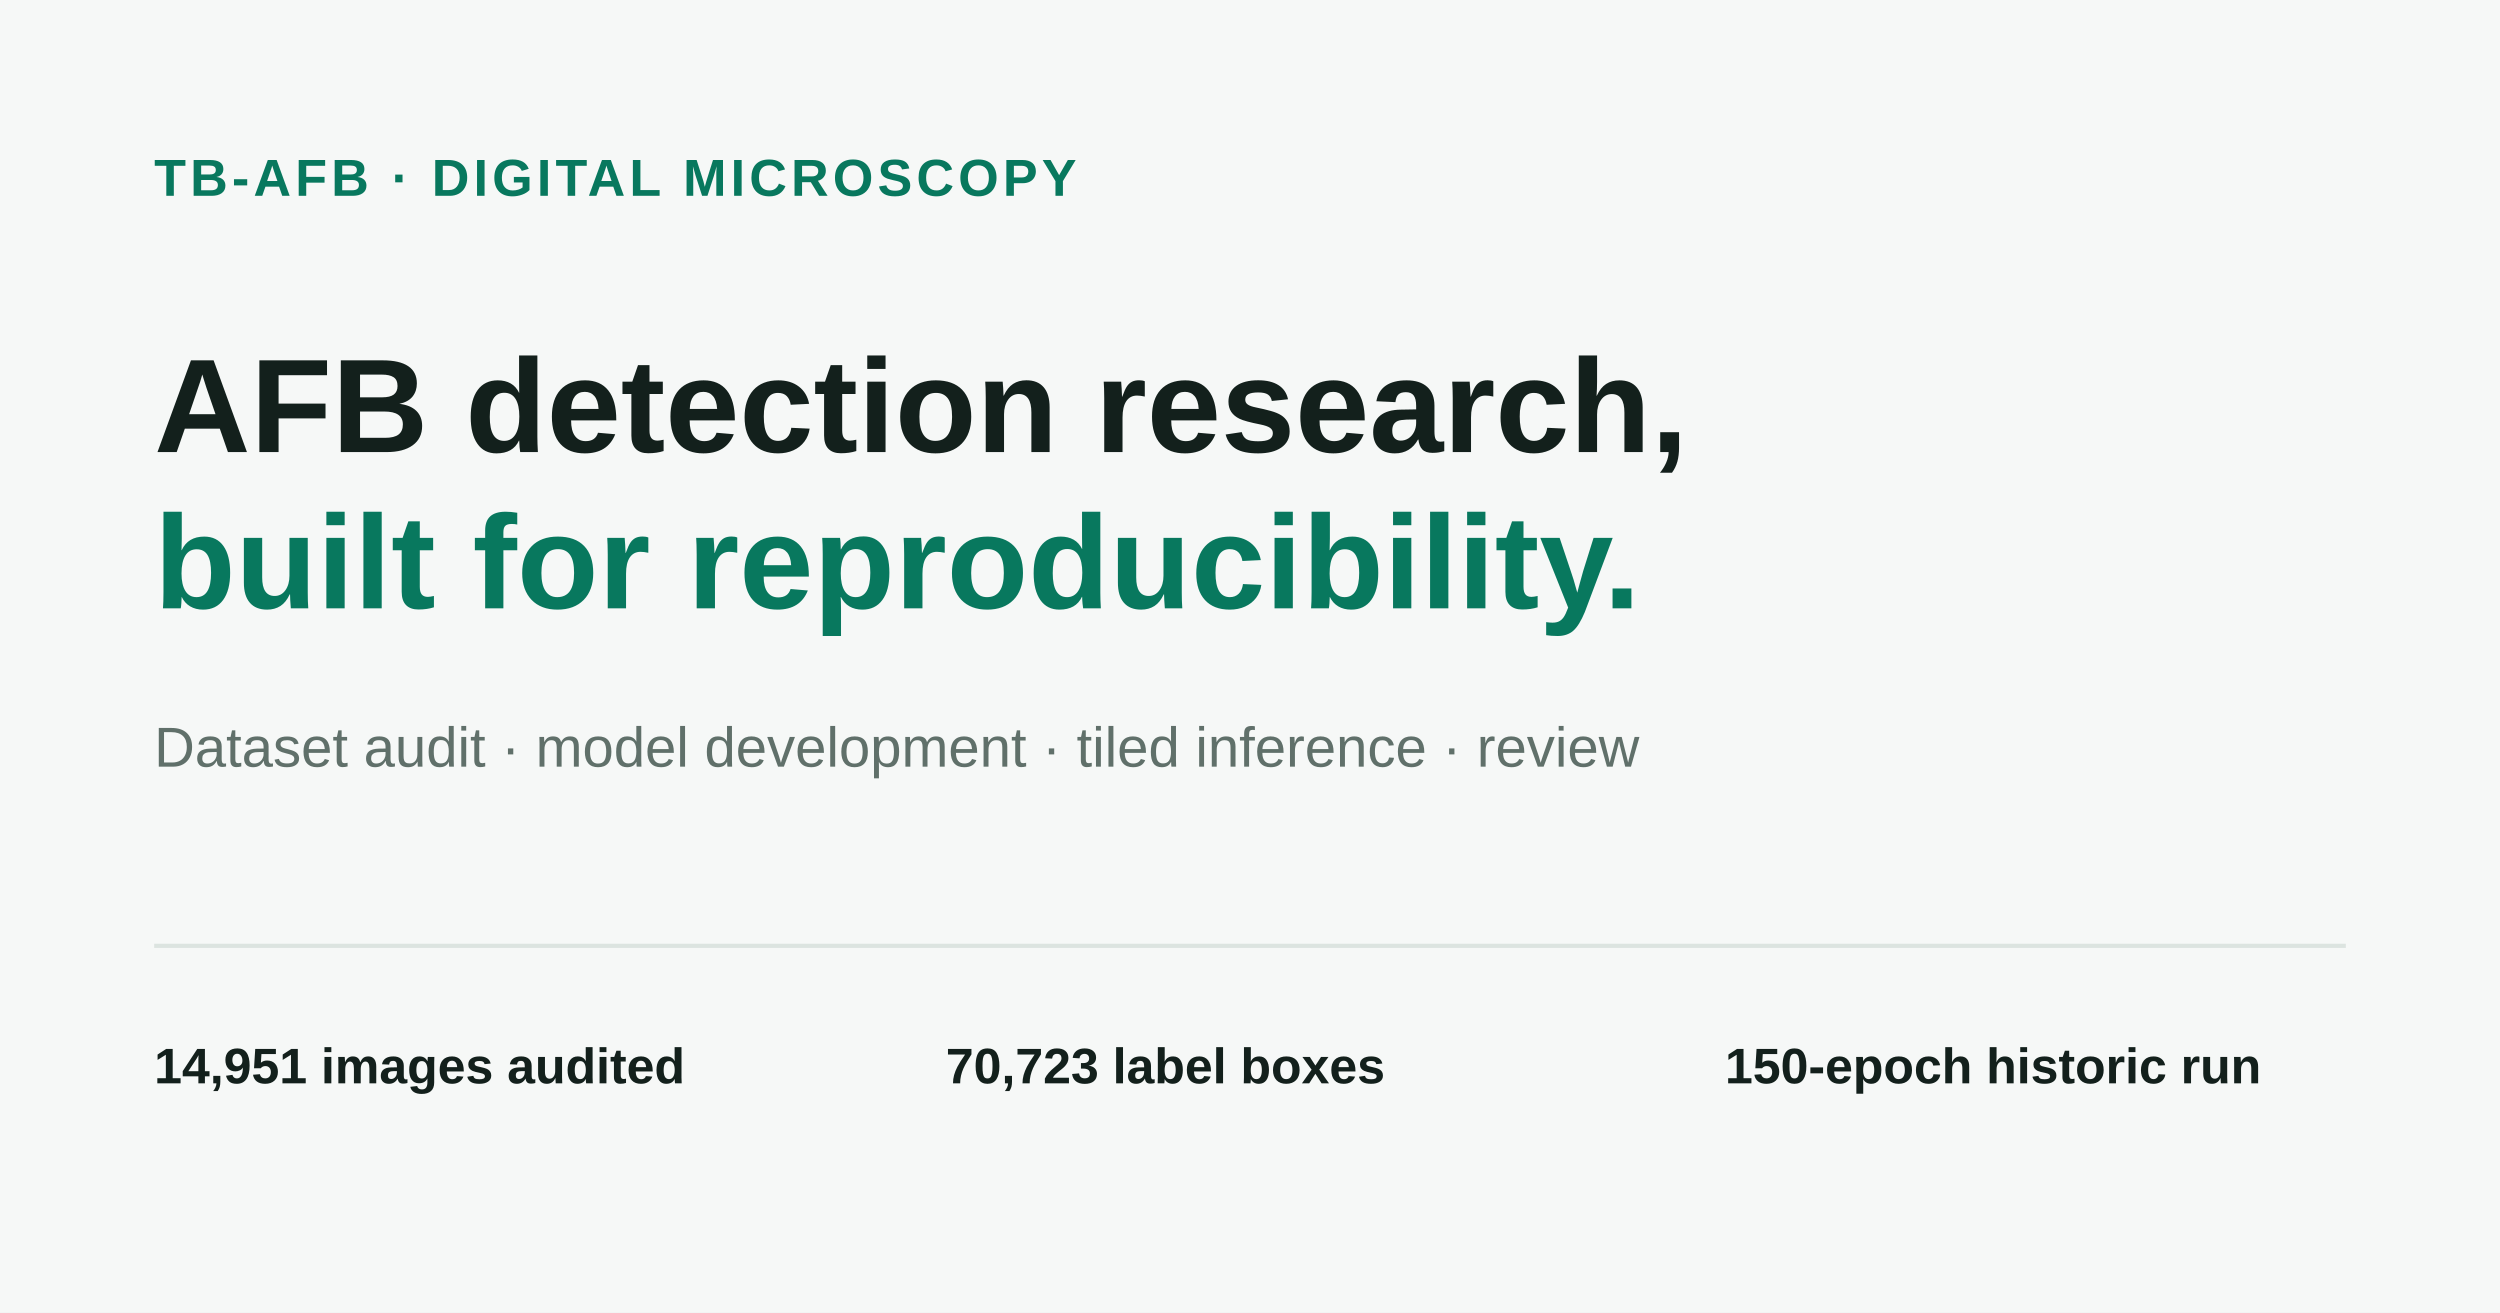
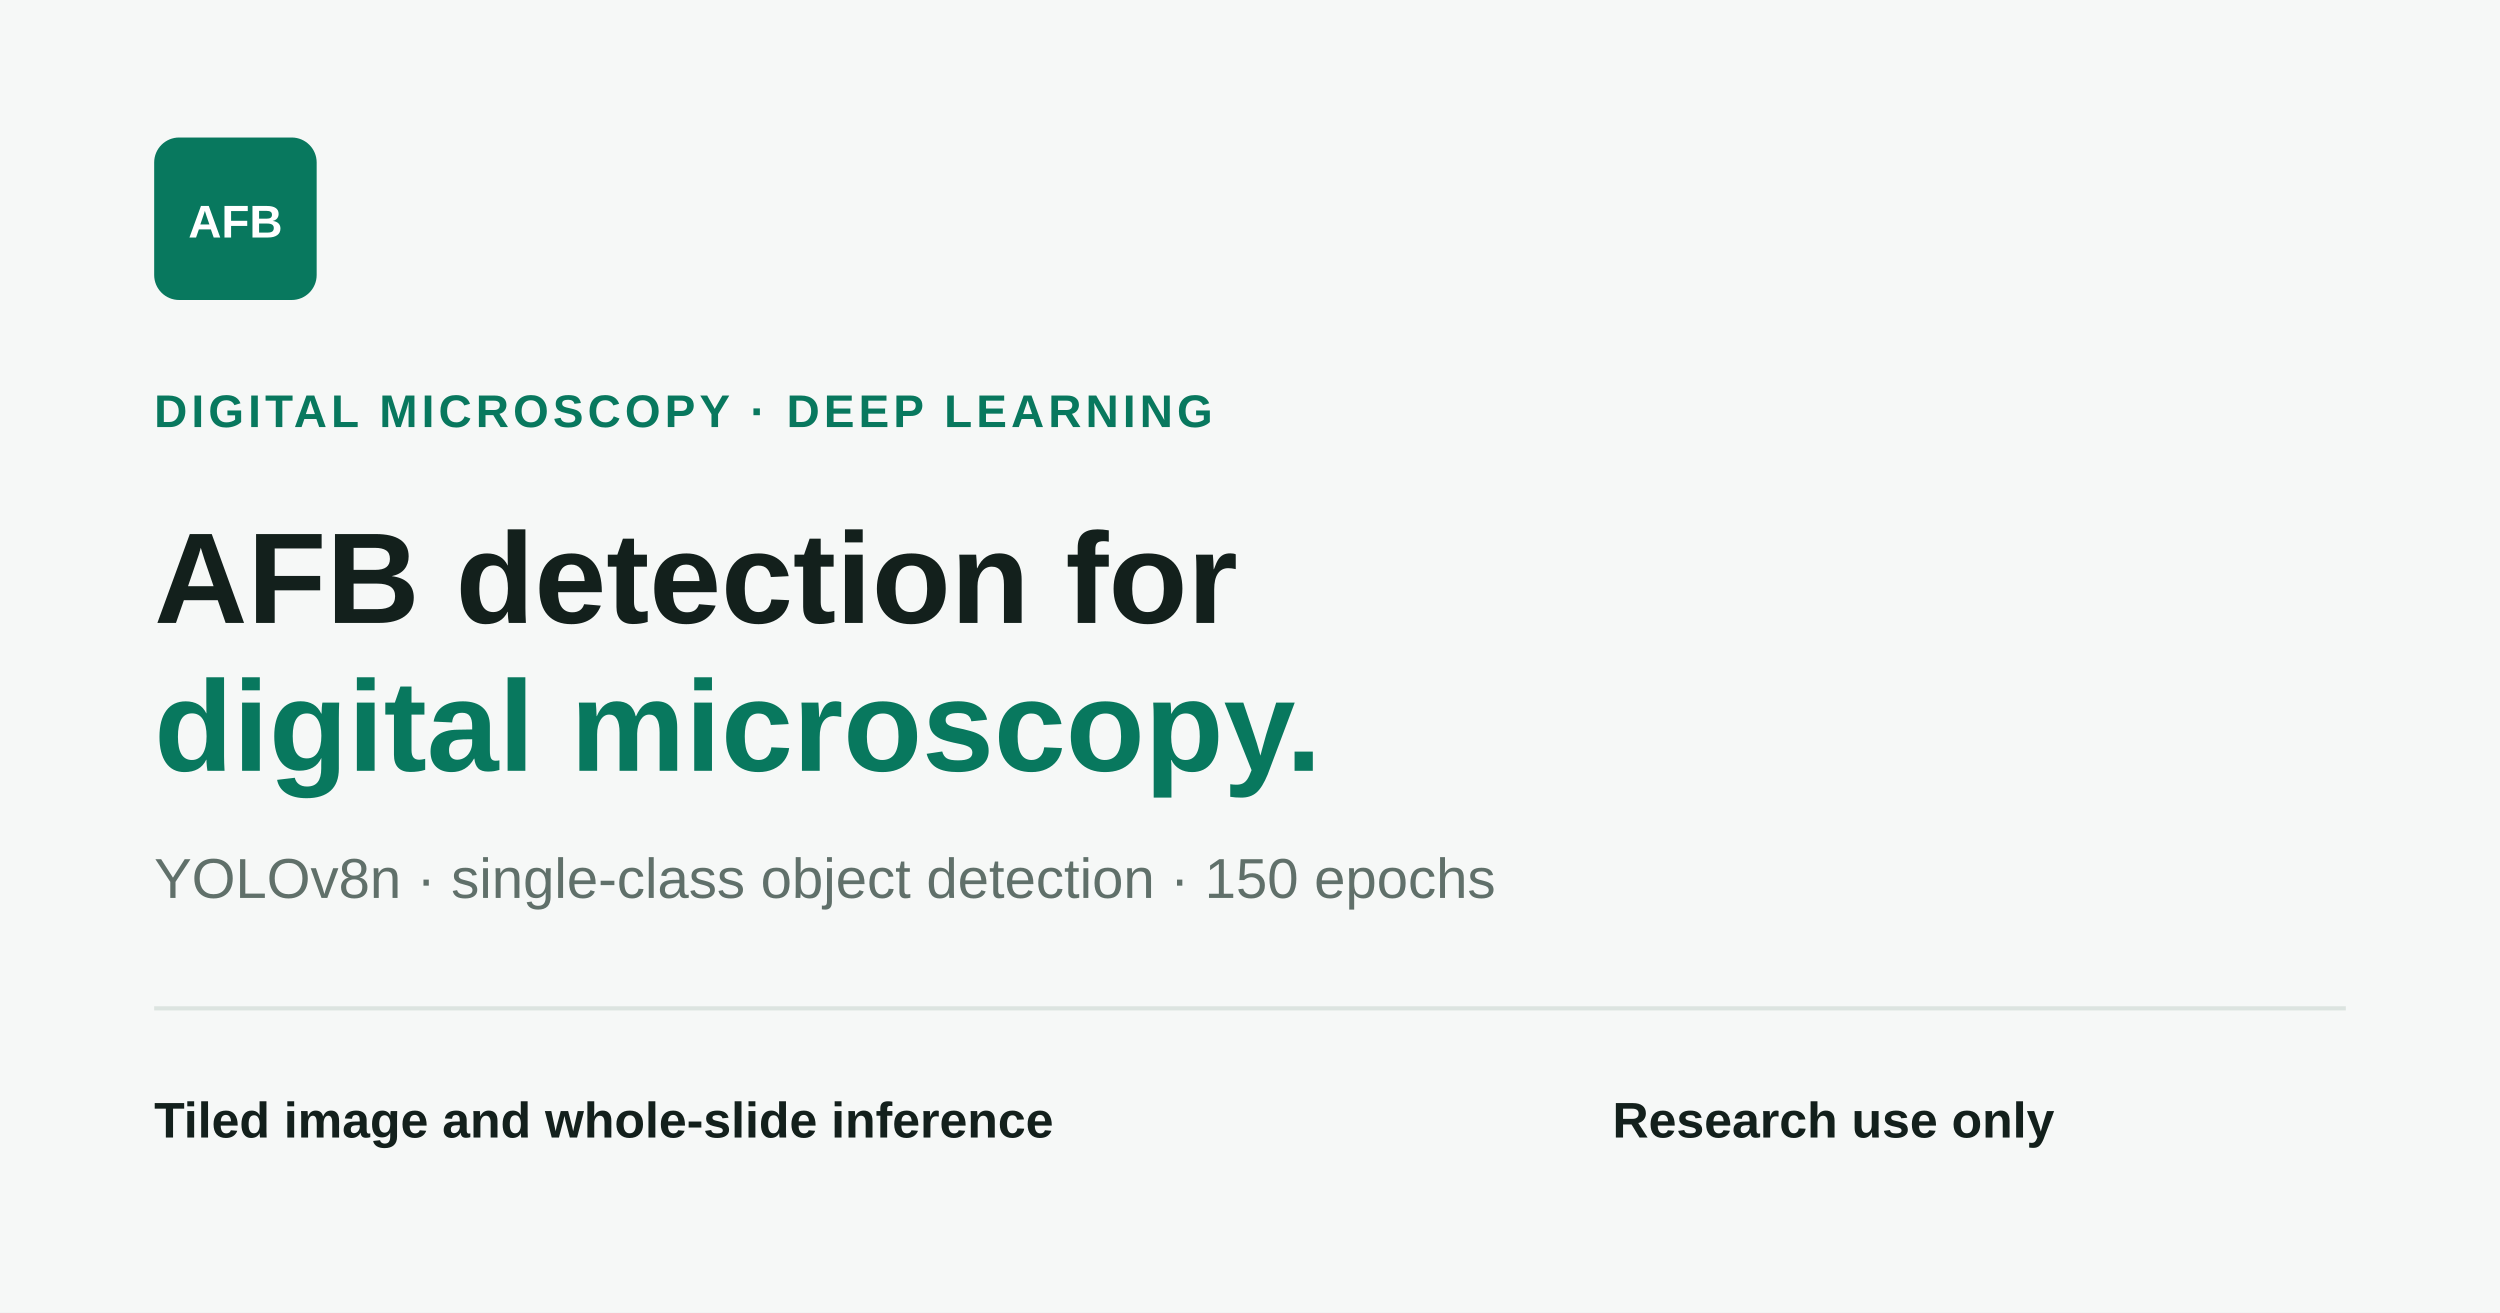
<svg xmlns="http://www.w3.org/2000/svg" width="1200" height="630" viewBox="0 0 1200 630" role="img" aria-labelledby="title description">
  <rect width="1200" height="630" fill="#f6f8f7" />
-   <text x="74" y="94" font-family="Arial, sans-serif" font-size="25" font-weight="800" letter-spacing="2" fill="#08785e">TB-AFB · DIGITAL MICROSCOPY</text>
-   <text x="74" y="217" font-family="Arial, sans-serif" font-size="64" font-weight="700" fill="#13201c">AFB detection research,</text>
-   <text x="74" y="292" font-family="Arial, sans-serif" font-size="64" font-weight="700" fill="#08785e">built for reproducibility.</text>
-   <text x="74" y="368" font-family="Arial, sans-serif" font-size="27" fill="#60706a">Dataset audit · model development · tiled inference · review</text>
-   <line x1="74" y1="454" x2="1126" y2="454" stroke="#dce4e0" stroke-width="2" />
-   <text x="74" y="520" font-family="Arial, sans-serif" font-size="24" font-weight="700" fill="#13201c">14,951 images audited</text>
-   <text x="454" y="520" font-family="Arial, sans-serif" font-size="24" font-weight="700" fill="#13201c">70,723 label boxes</text>
-   <text x="828" y="520" font-family="Arial, sans-serif" font-size="24" font-weight="700" fill="#13201c">150-epoch historic run</text>
+   <rect x="74" y="66" width="78" height="78" rx="12" fill="#08785e" />
+   <text x="113" y="114" text-anchor="middle" font-family="Arial, sans-serif" font-size="22" font-weight="700" fill="#ffffff">AFB</text>
+   <text x="74" y="205" font-family="Arial, sans-serif" font-size="22" font-weight="700" letter-spacing="2" fill="#08785e">DIGITAL MICROSCOPY · DEEP LEARNING</text>
+   <text x="74" y="299" font-family="Arial, sans-serif" font-size="62" font-weight="700" fill="#13201c">AFB detection for</text>
+   <text x="74" y="370" font-family="Arial, sans-serif" font-size="62" font-weight="700" fill="#08785e">digital microscopy.</text>
+   <text x="74" y="431" font-family="Arial, sans-serif" font-size="27" fill="#60706a">YOLOv8n · single-class object detection · 150 epochs</text>
+   <line x1="74" y1="484" x2="1126" y2="484" stroke="#dce4e0" stroke-width="2" />
+   <text x="74" y="546" font-family="Arial, sans-serif" font-size="24" font-weight="700" fill="#13201c">Tiled image and whole-slide inference</text>
+   <text x="774" y="546" font-family="Arial, sans-serif" font-size="24" font-weight="700" fill="#13201c">Research use only</text>
</svg>
